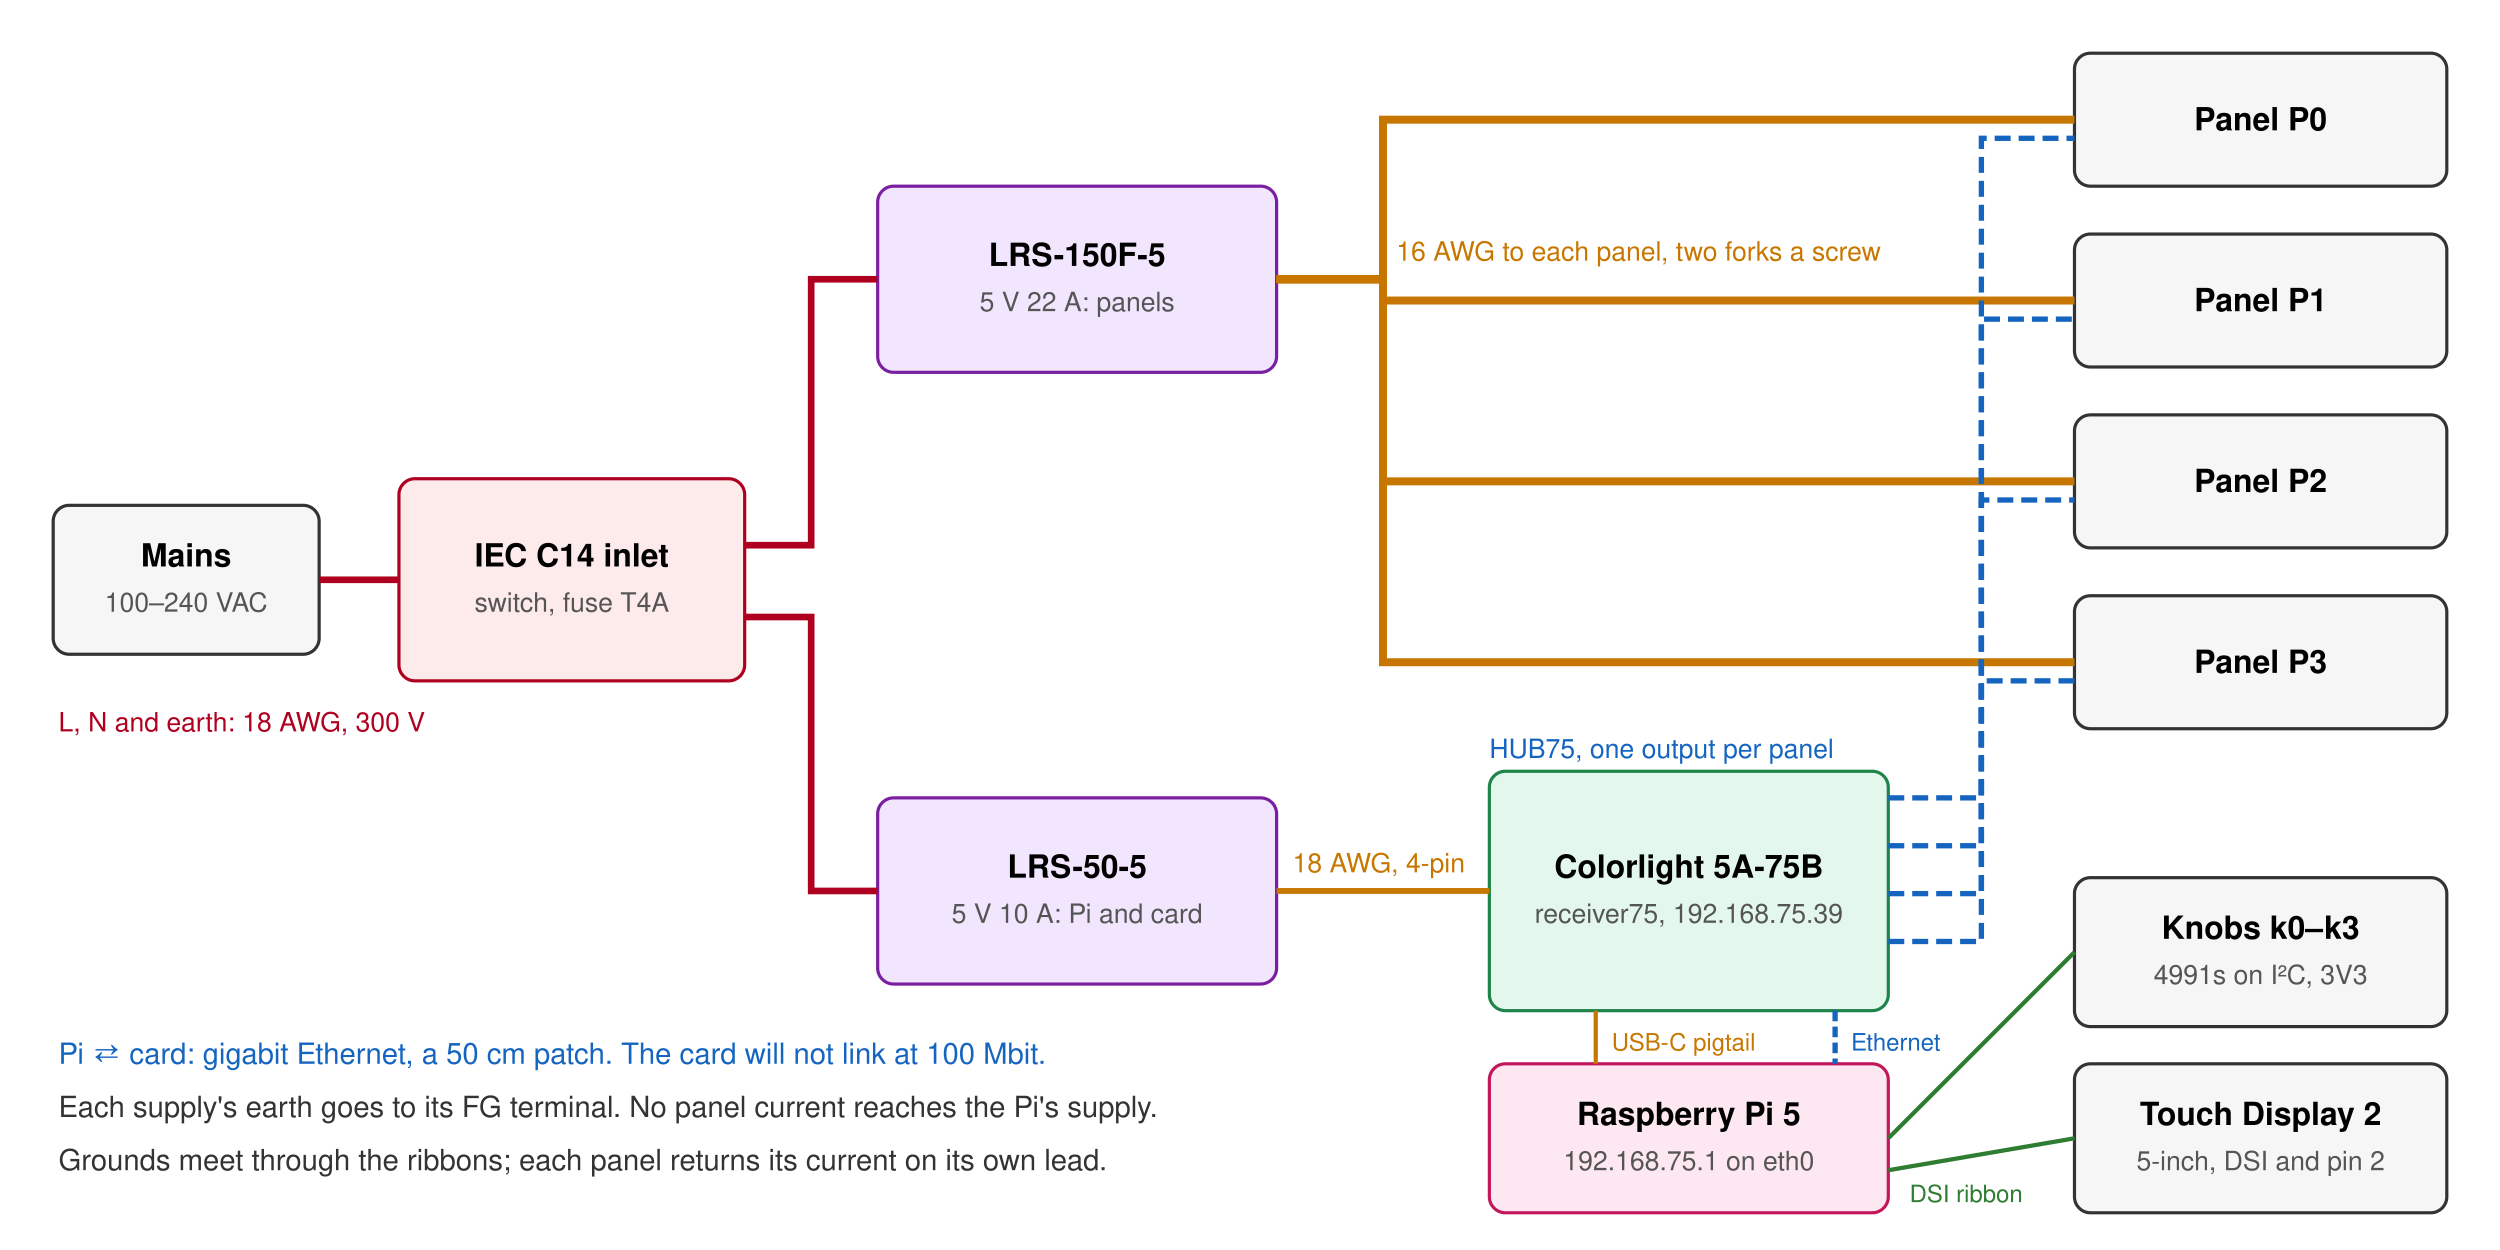
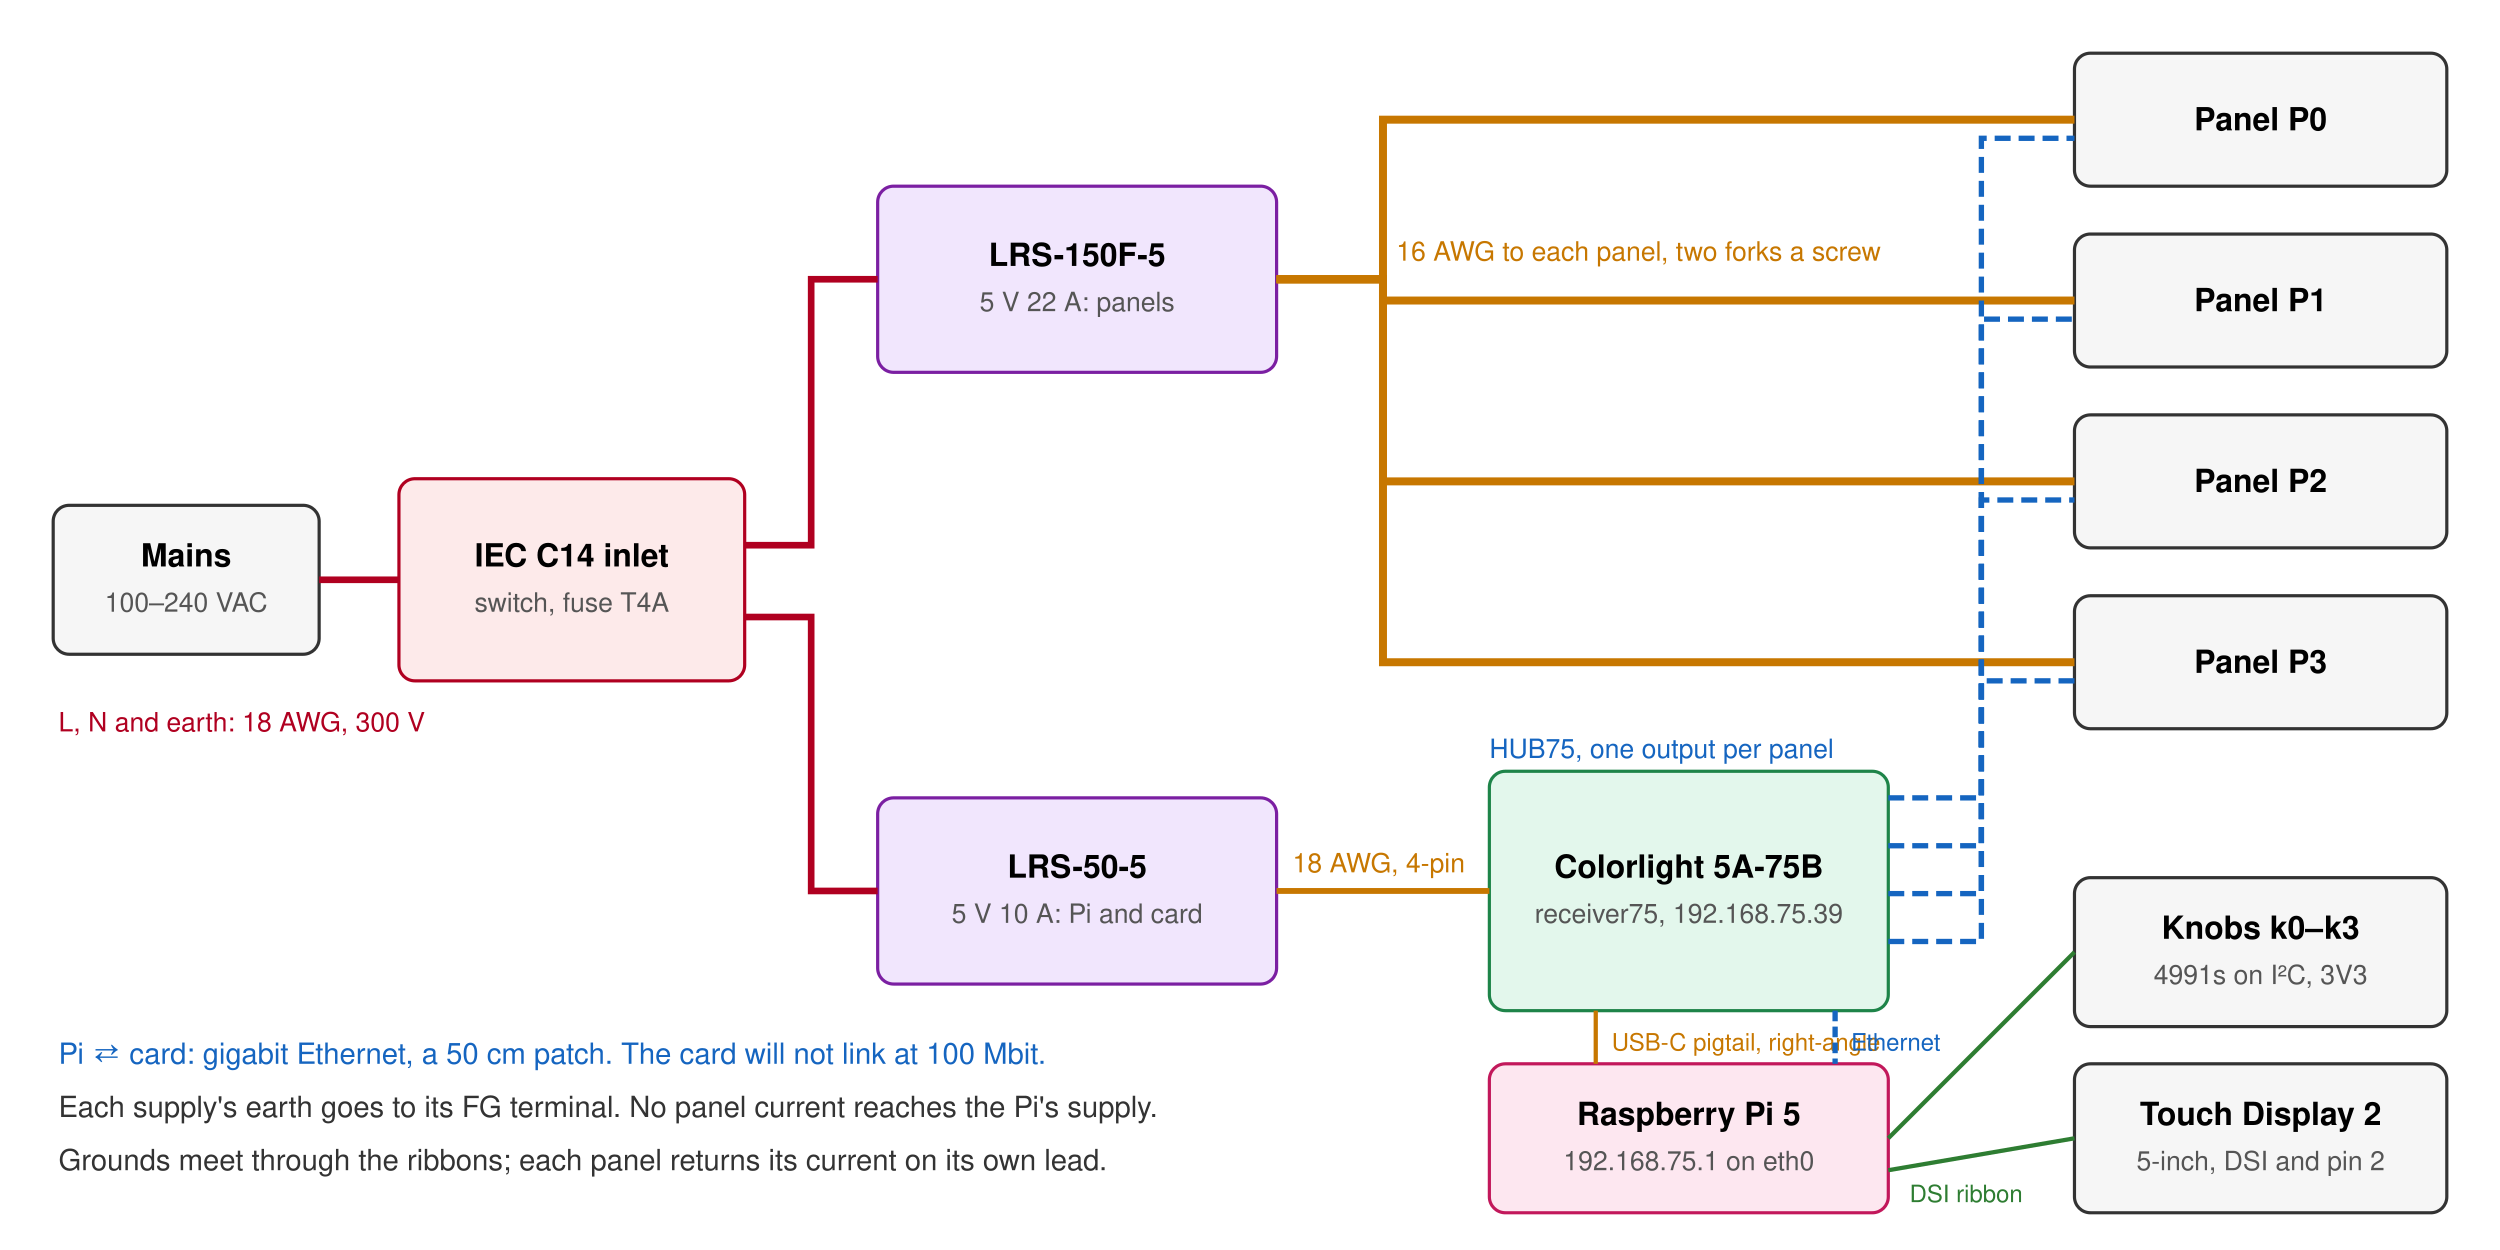
<svg xmlns="http://www.w3.org/2000/svg" viewBox="0 0 940 470" width="1504" height="752" font-family="Helvetica, Arial, sans-serif" font-size="12">
  <rect width="940" height="470" fill="#ffffff" />
  <rect x="20" y="190" width="100" height="56" rx="6" fill="#f6f6f6" stroke="#333" stroke-width="1.2" />
  <text x="70.0" y="213.0" text-anchor="middle" font-weight="bold">Mains</text>
  <text x="70.0" y="230.0" text-anchor="middle" font-size="10" fill="#555">100–240 VAC</text>
  <rect x="150" y="180" width="130" height="76" rx="6" fill="#fdeaea" stroke="#b00020" stroke-width="1.2" />
  <text x="215.0" y="213.0" text-anchor="middle" font-weight="bold">IEC C14 inlet</text>
  <text x="215.0" y="230.0" text-anchor="middle" font-size="10" fill="#555">switch, fuse T4A</text>
  <rect x="330" y="70" width="150" height="70" rx="6" fill="#f1e6fd" stroke="#7b1fa2" stroke-width="1.2" />
  <text x="405.0" y="100.0" text-anchor="middle" font-weight="bold">LRS-150F-5</text>
  <text x="405.0" y="117.0" text-anchor="middle" font-size="10" fill="#555">5 V 22 A: panels</text>
  <rect x="330" y="300" width="150" height="70" rx="6" fill="#f1e6fd" stroke="#7b1fa2" stroke-width="1.2" />
  <text x="405.0" y="330.0" text-anchor="middle" font-weight="bold">LRS-50-5</text>
  <text x="405.0" y="347.0" text-anchor="middle" font-size="10" fill="#555">5 V 10 A: Pi and card</text>
  <rect x="560" y="290" width="150" height="90" rx="6" fill="#e3f7ec" stroke="#1e8449" stroke-width="1.2" />
  <text x="635.0" y="330.0" text-anchor="middle" font-weight="bold">Colorlight 5A-75B</text>
  <text x="635.0" y="347.0" text-anchor="middle" font-size="10" fill="#555">receiver75, 192.168.75.39</text>
  <rect x="560" y="400" width="150" height="56" rx="6" fill="#fde7f0" stroke="#c2185b" stroke-width="1.2" />
  <text x="635.0" y="423.0" text-anchor="middle" font-weight="bold">Raspberry Pi 5</text>
  <text x="635.0" y="440.0" text-anchor="middle" font-size="10" fill="#555">192.168.75.1 on eth0</text>
  <rect x="780" y="20" width="140" height="50" rx="6" fill="#f6f6f6" stroke="#333" stroke-width="1.2" />
  <text x="850.0" y="49.0" text-anchor="middle" font-weight="bold">Panel P0</text>
  <rect x="780" y="88" width="140" height="50" rx="6" fill="#f6f6f6" stroke="#333" stroke-width="1.2" />
  <text x="850.0" y="117.0" text-anchor="middle" font-weight="bold">Panel P1</text>
  <rect x="780" y="156" width="140" height="50" rx="6" fill="#f6f6f6" stroke="#333" stroke-width="1.2" />
  <text x="850.0" y="185.0" text-anchor="middle" font-weight="bold">Panel P2</text>
  <rect x="780" y="224" width="140" height="50" rx="6" fill="#f6f6f6" stroke="#333" stroke-width="1.2" />
  <text x="850.0" y="253.0" text-anchor="middle" font-weight="bold">Panel P3</text>
  <rect x="780" y="330" width="140" height="56" rx="6" fill="#f6f6f6" stroke="#333" stroke-width="1.2" />
  <text x="850.0" y="353.0" text-anchor="middle" font-weight="bold">Knobs k0–k3</text>
  <text x="850.0" y="370.0" text-anchor="middle" font-size="10" fill="#555">4991s on I²C, 3V3</text>
  <rect x="780" y="400" width="140" height="56" rx="6" fill="#f6f6f6" stroke="#333" stroke-width="1.2" />
  <text x="850.0" y="423.0" text-anchor="middle" font-weight="bold">Touch Display 2</text>
  <text x="850.0" y="440.0" text-anchor="middle" font-size="10" fill="#555">5-inch, DSI and pin 2</text>
  <polyline points="120,218 150,218" fill="none" stroke="#b00020" stroke-width="2.5" />
  <polyline points="280,205 305,205 305,105 330,105" fill="none" stroke="#b00020" stroke-width="2.5" />
  <polyline points="280,232 305,232 305,335 330,335" fill="none" stroke="#b00020" stroke-width="2.5" />
  <text x="22" y="275" font-size="10" fill="#b00020">L, N and earth: 18 AWG, 300 V</text>
  <polyline points="480,105 520,105 520,45 780,45" fill="none" stroke="#c77700" stroke-width="3" />
  <polyline points="480,105 520,105 520,113 780,113" fill="none" stroke="#c77700" stroke-width="3" />
  <polyline points="480,105 520,105 520,181 780,181" fill="none" stroke="#c77700" stroke-width="3" />
  <polyline points="480,105 520,105 520,249 780,249" fill="none" stroke="#c77700" stroke-width="3" />
  <text x="525" y="98" font-size="10" fill="#c77700">16 AWG to each panel, two forks a screw</text>
  <polyline points="480,335 560,335" fill="none" stroke="#c77700" stroke-width="2.2" />
  <text x="486" y="328" font-size="10" fill="#c77700">18 AWG, 4-pin</text>
  <polyline points="600,380 600,400" fill="none" stroke="#c77700" stroke-width="1.6" />
-   <text x="606" y="395" font-size="9" fill="#c77700">USB-C pigtail</text>
+   <text x="606" y="395" font-size="9" fill="#c77700">USB-C pigtail, right-angle</text>
  <polyline points="690,380 690,400" fill="none" stroke="#1565c0" stroke-width="2" stroke-dasharray="4 2" />
  <text x="696" y="395" font-size="9" fill="#1565c0">Ethernet</text>
  <polyline points="710,300 745,300 745,52 780,52" fill="none" stroke="#1565c0" stroke-width="2" stroke-dasharray="6 3" />
  <polyline points="710,318 745,318 745,120 780,120" fill="none" stroke="#1565c0" stroke-width="2" stroke-dasharray="6 3" />
  <polyline points="710,336 745,336 745,188 780,188" fill="none" stroke="#1565c0" stroke-width="2" stroke-dasharray="6 3" />
  <polyline points="710,354 745,354 745,256 780,256" fill="none" stroke="#1565c0" stroke-width="2" stroke-dasharray="6 3" />
  <text x="560" y="285" font-size="10" fill="#1565c0">HUB75, one output per panel</text>
  <polyline points="710,428 780,358" fill="none" stroke="#2e7d32" stroke-width="1.6" />
  <polyline points="710,440 780,428" fill="none" stroke="#2e7d32" stroke-width="1.6" />
  <text x="718" y="452" font-size="9" fill="#2e7d32">DSI ribbon</text>
  <text x="22" y="400" font-size="11" fill="#1565c0">Pi ⇄ card: gigabit Ethernet, a 50 cm patch. The card will not link at 100 Mbit.</text>
  <text x="22" y="420" font-size="11" fill="#333">Each supply's earth goes to its FG terminal. No panel current reaches the Pi's supply.</text>
  <text x="22" y="440" font-size="11" fill="#333">Grounds meet through the ribbons; each panel returns its current on its own lead.</text>
</svg>
